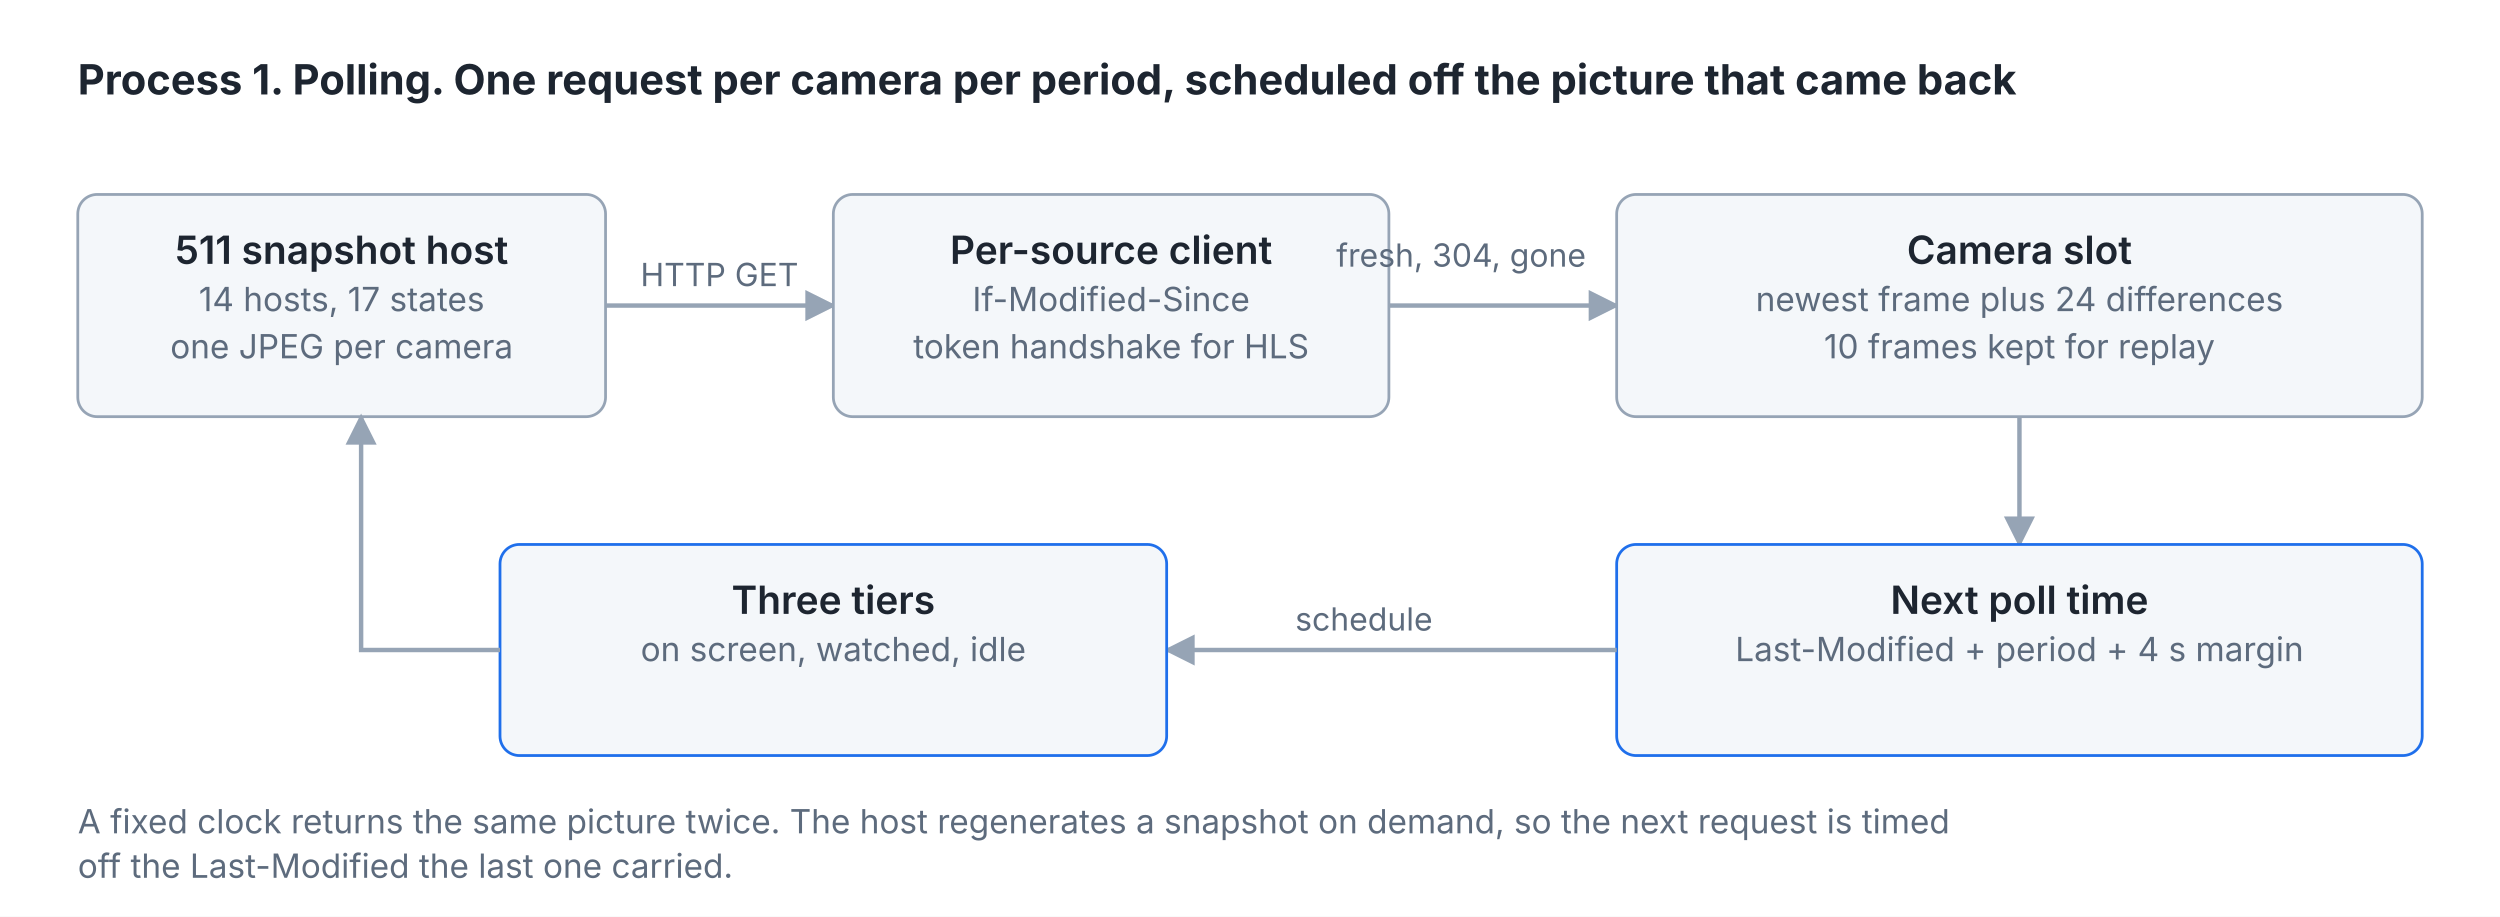
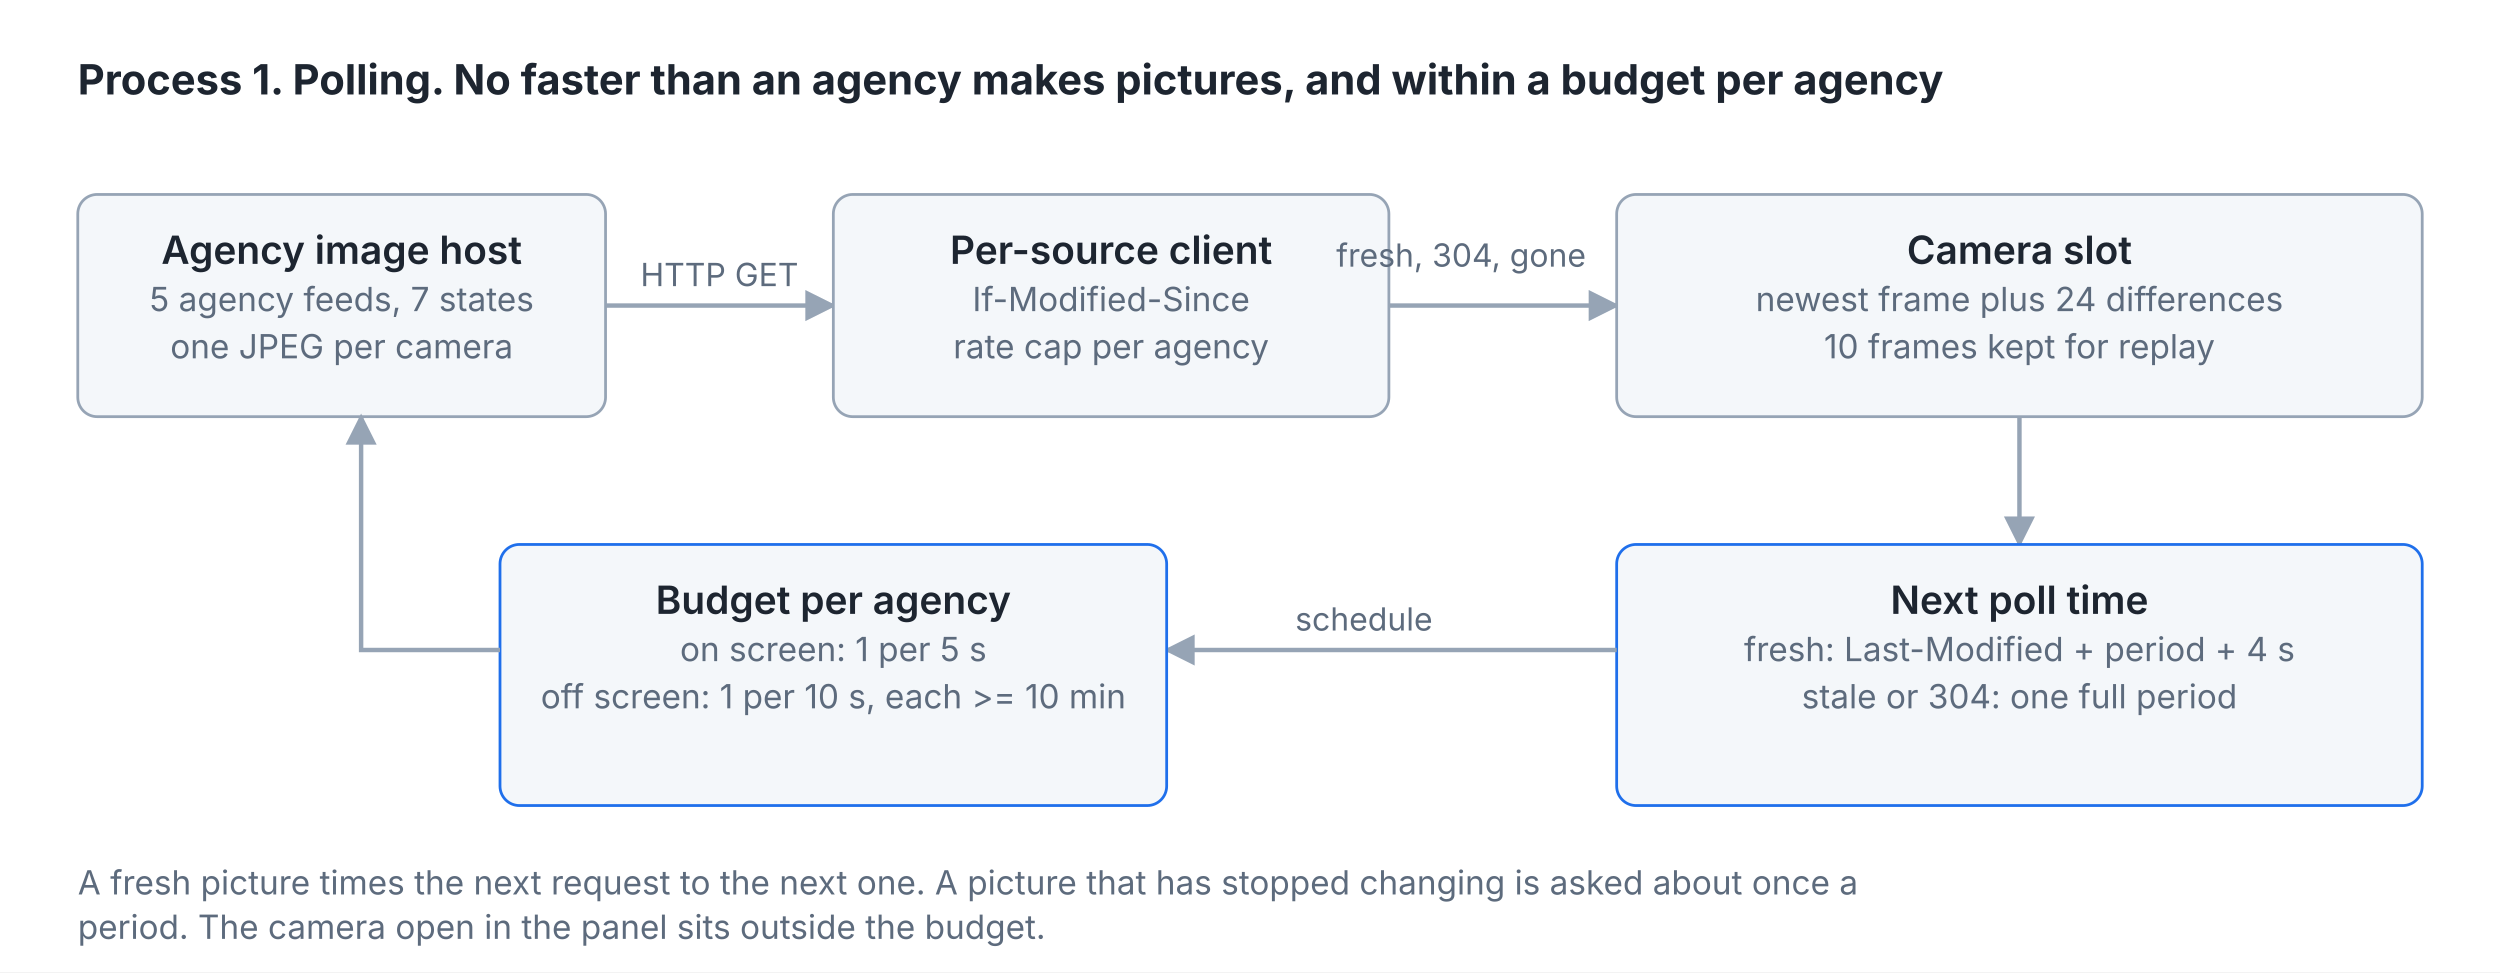
- <svg xmlns="http://www.w3.org/2000/svg" viewBox="0 0 900 330" width="900" height="330" font-family="Inter, Segoe UI, Helvetica, Arial, sans-serif">
+ <svg xmlns="http://www.w3.org/2000/svg" viewBox="0 0 900 350" width="900" height="350" font-family="Inter, Segoe UI, Helvetica, Arial, sans-serif">
  <defs>
    <marker id="head" viewBox="0 0 10 10" refX="9" refY="5" markerWidth="7" markerHeight="7" orient="auto-start-reverse">
      <path d="M 0 0 L 10 5 L 0 10 z" fill="#96a4b5" />
    </marker>
    <marker id="headWarm" viewBox="0 0 10 10" refX="9" refY="5" markerWidth="7" markerHeight="7" orient="auto-start-reverse">
      <path d="M 0 0 L 10 5 L 0 10 z" fill="#b4541a" />
    </marker>
  </defs>
-   <rect width="900" height="330" fill="#ffffff" />
-   <text x="28" y="34" font-size="15" font-weight="700" fill="#1d2530">Process 1. Polling. One request per camera per period, scheduled off the picture that came back</text>
+   <rect width="900" height="350" fill="#ffffff" />
+   <text x="28" y="34" font-size="15" font-weight="700" fill="#1d2530">Process 1. Polling. No faster than an agency makes pictures, and within a budget per agency</text>
  <rect x="28" y="70" width="190" height="80" rx="7" fill="#f4f7fa" stroke="#96a4b5" />
-   <text x="123" y="95" text-anchor="middle" font-size="14" font-weight="600" fill="#1d2530">511 snapshot host</text>
-   <text x="123" y="112" text-anchor="middle" font-size="12" fill="#5d6b7d">14 hosts, 17 states</text>
+   <text x="123" y="95" text-anchor="middle" font-size="14" font-weight="600" fill="#1d2530">Agency image host</text>
+   <text x="123" y="112" text-anchor="middle" font-size="12" fill="#5d6b7d">5 agency feeds, 7 states</text>
  <text x="123" y="129" text-anchor="middle" font-size="12" fill="#5d6b7d">one JPEG per camera</text>
  <path d="M 218 110 L 300 110" fill="none" stroke="#96a4b5" stroke-width="1.6" marker-end="url(#head)" />
  <text x="259" y="103" text-anchor="middle" font-size="11.5" fill="#5d6b7d">HTTP GET</text>
  <rect x="300" y="70" width="200" height="80" rx="7" fill="#f4f7fa" stroke="#96a4b5" />
  <text x="400" y="95" text-anchor="middle" font-size="14" font-weight="600" fill="#1d2530">Per-source client</text>
  <text x="400" y="112" text-anchor="middle" font-size="12" fill="#5d6b7d">If-Modified-Since</text>
-   <text x="400" y="129" text-anchor="middle" font-size="12" fill="#5d6b7d">token handshake for HLS</text>
+   <text x="400" y="129" text-anchor="middle" font-size="12" fill="#5d6b7d">rate cap per agency</text>
  <path d="M 500 110 L 582 110" fill="none" stroke="#96a4b5" stroke-width="1.6" marker-end="url(#head)" />
  <text x="526" y="96" text-anchor="middle" font-size="11.5" fill="#5d6b7d">fresh, 304, gone</text>
  <rect x="582" y="70" width="290" height="80" rx="7" fill="#f4f7fa" stroke="#96a4b5" />
  <text x="727" y="95" text-anchor="middle" font-size="14" font-weight="600" fill="#1d2530">Camera slot</text>
  <text x="727" y="112" text-anchor="middle" font-size="12" fill="#5d6b7d">newest frame plus 24 differences</text>
  <text x="727" y="129" text-anchor="middle" font-size="12" fill="#5d6b7d">10 frames kept for replay</text>
  <path d="M 727 150 L 727 196" fill="none" stroke="#96a4b5" stroke-width="1.6" marker-end="url(#head)" />
-   <rect x="582" y="196" width="290" height="76" rx="7" fill="#f4f7fa" stroke="#1f6feb" />
+   <rect x="582" y="196" width="290" height="94" rx="7" fill="#f4f7fa" stroke="#1f6feb" />
  <text x="727" y="221" text-anchor="middle" font-size="14" font-weight="600" fill="#1d2530">Next poll time</text>
-   <text x="727" y="238" text-anchor="middle" font-size="12" fill="#5d6b7d">Last-Modified + period + 4 s margin</text>
+   <text x="727" y="238" text-anchor="middle" font-size="12" fill="#5d6b7d">fresh: Last-Modified + period + 4 s</text>
+   <text x="727" y="255" text-anchor="middle" font-size="12" fill="#5d6b7d">stale or 304: one full period</text>
  <path d="M 582 234 L 420 234" fill="none" stroke="#96a4b5" stroke-width="1.6" marker-end="url(#head)" />
  <text x="491" y="227" text-anchor="middle" font-size="11.5" fill="#5d6b7d">schedule</text>
-   <rect x="180" y="196" width="240" height="76" rx="7" fill="#f4f7fa" stroke="#1f6feb" />
-   <text x="300" y="221" text-anchor="middle" font-size="14" font-weight="600" fill="#1d2530">Three tiers</text>
-   <text x="300" y="238" text-anchor="middle" font-size="12" fill="#5d6b7d">on screen, watched, idle</text>
+   <rect x="180" y="196" width="240" height="94" rx="7" fill="#f4f7fa" stroke="#1f6feb" />
+   <text x="300" y="221" text-anchor="middle" font-size="14" font-weight="600" fill="#1d2530">Budget per agency</text>
+   <text x="300" y="238" text-anchor="middle" font-size="12" fill="#5d6b7d">on screen: 1 per 5 s</text>
+   <text x="300" y="255" text-anchor="middle" font-size="12" fill="#5d6b7d">off screen: 1 per 10 s, each &gt;= 10 min</text>
  <path d="M 180 234 L 130 234 L 130 150" fill="none" stroke="#96a4b5" stroke-width="1.6" marker-end="url(#head)" />
-   <text x="28" y="300" text-anchor="start" font-size="12" fill="#5d6b7d">A fixed clock returns the same picture twice. The host regenerates a snapshot on demand, so the next request is timed</text>
-   <text x="28" y="316" text-anchor="start" font-size="12" fill="#5d6b7d">off the Last-Modified the last one carried.</text>
+   <text x="28" y="322" text-anchor="start" font-size="12" fill="#5d6b7d">A fresh picture times the next request to the next one. A picture that has stopped changing is asked about once a</text>
+   <text x="28" y="338" text-anchor="start" font-size="12" fill="#5d6b7d">period. The camera open in the panel sits outside the budget.</text>
</svg>
